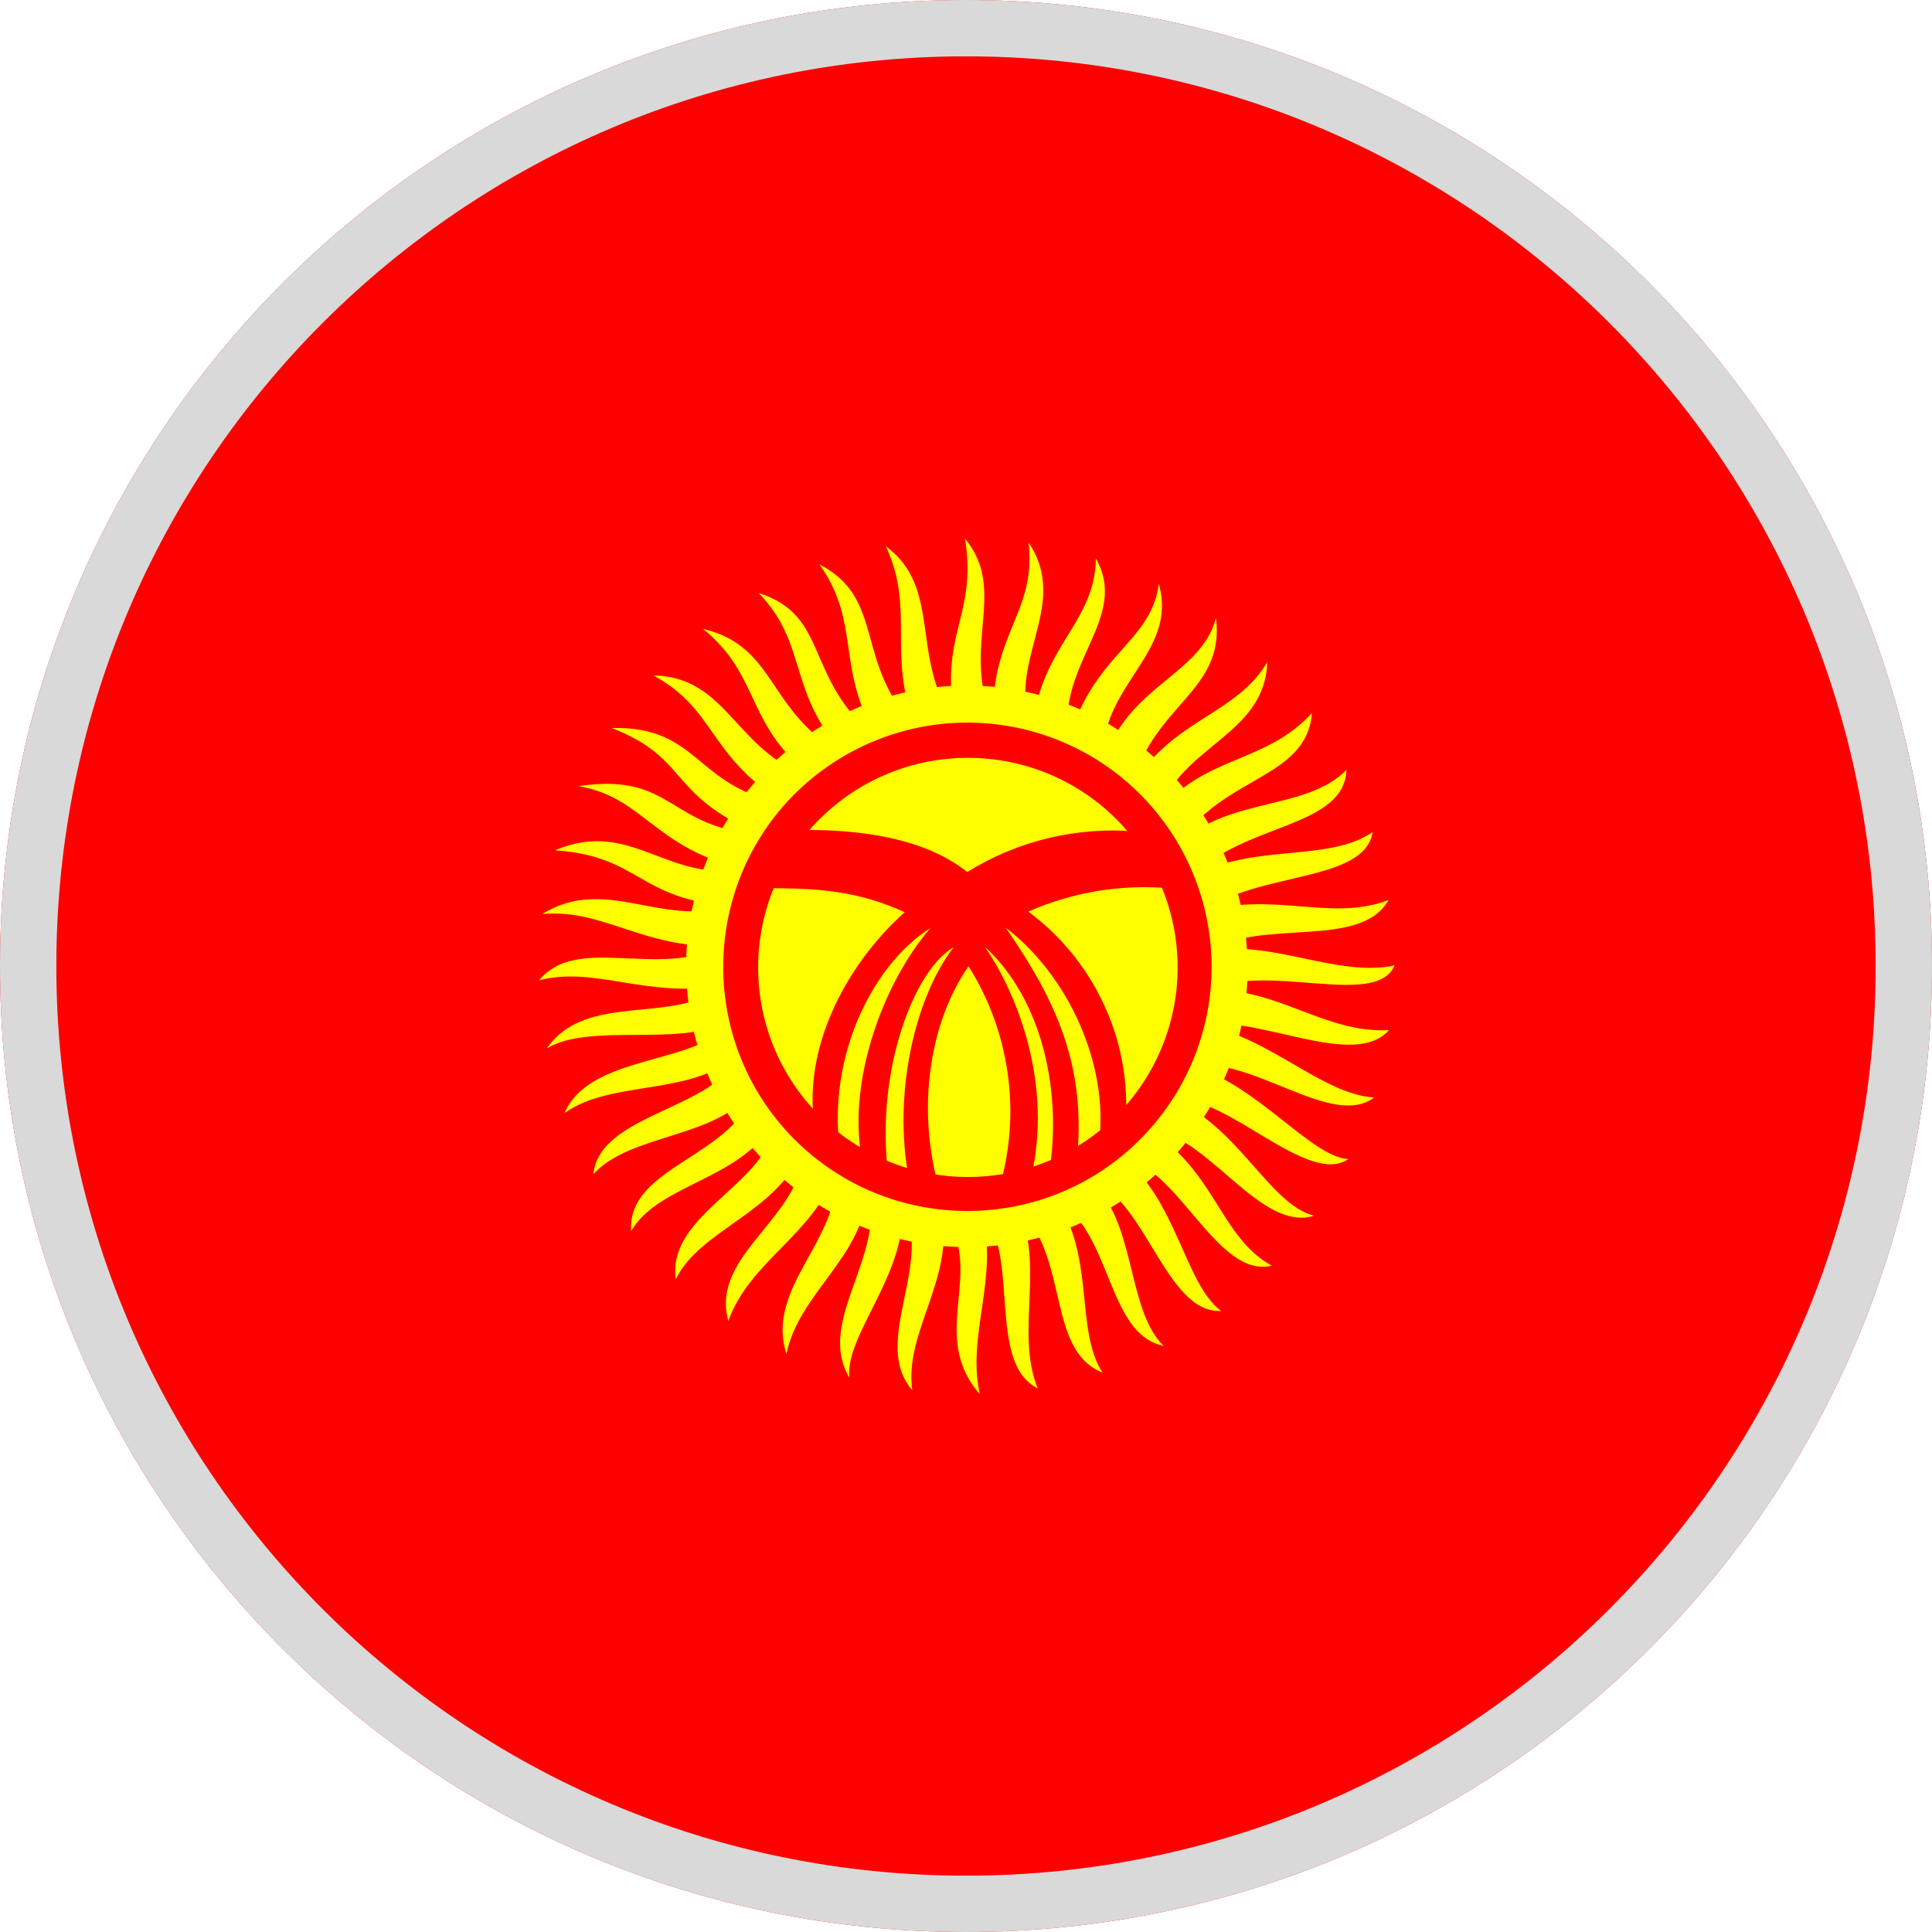
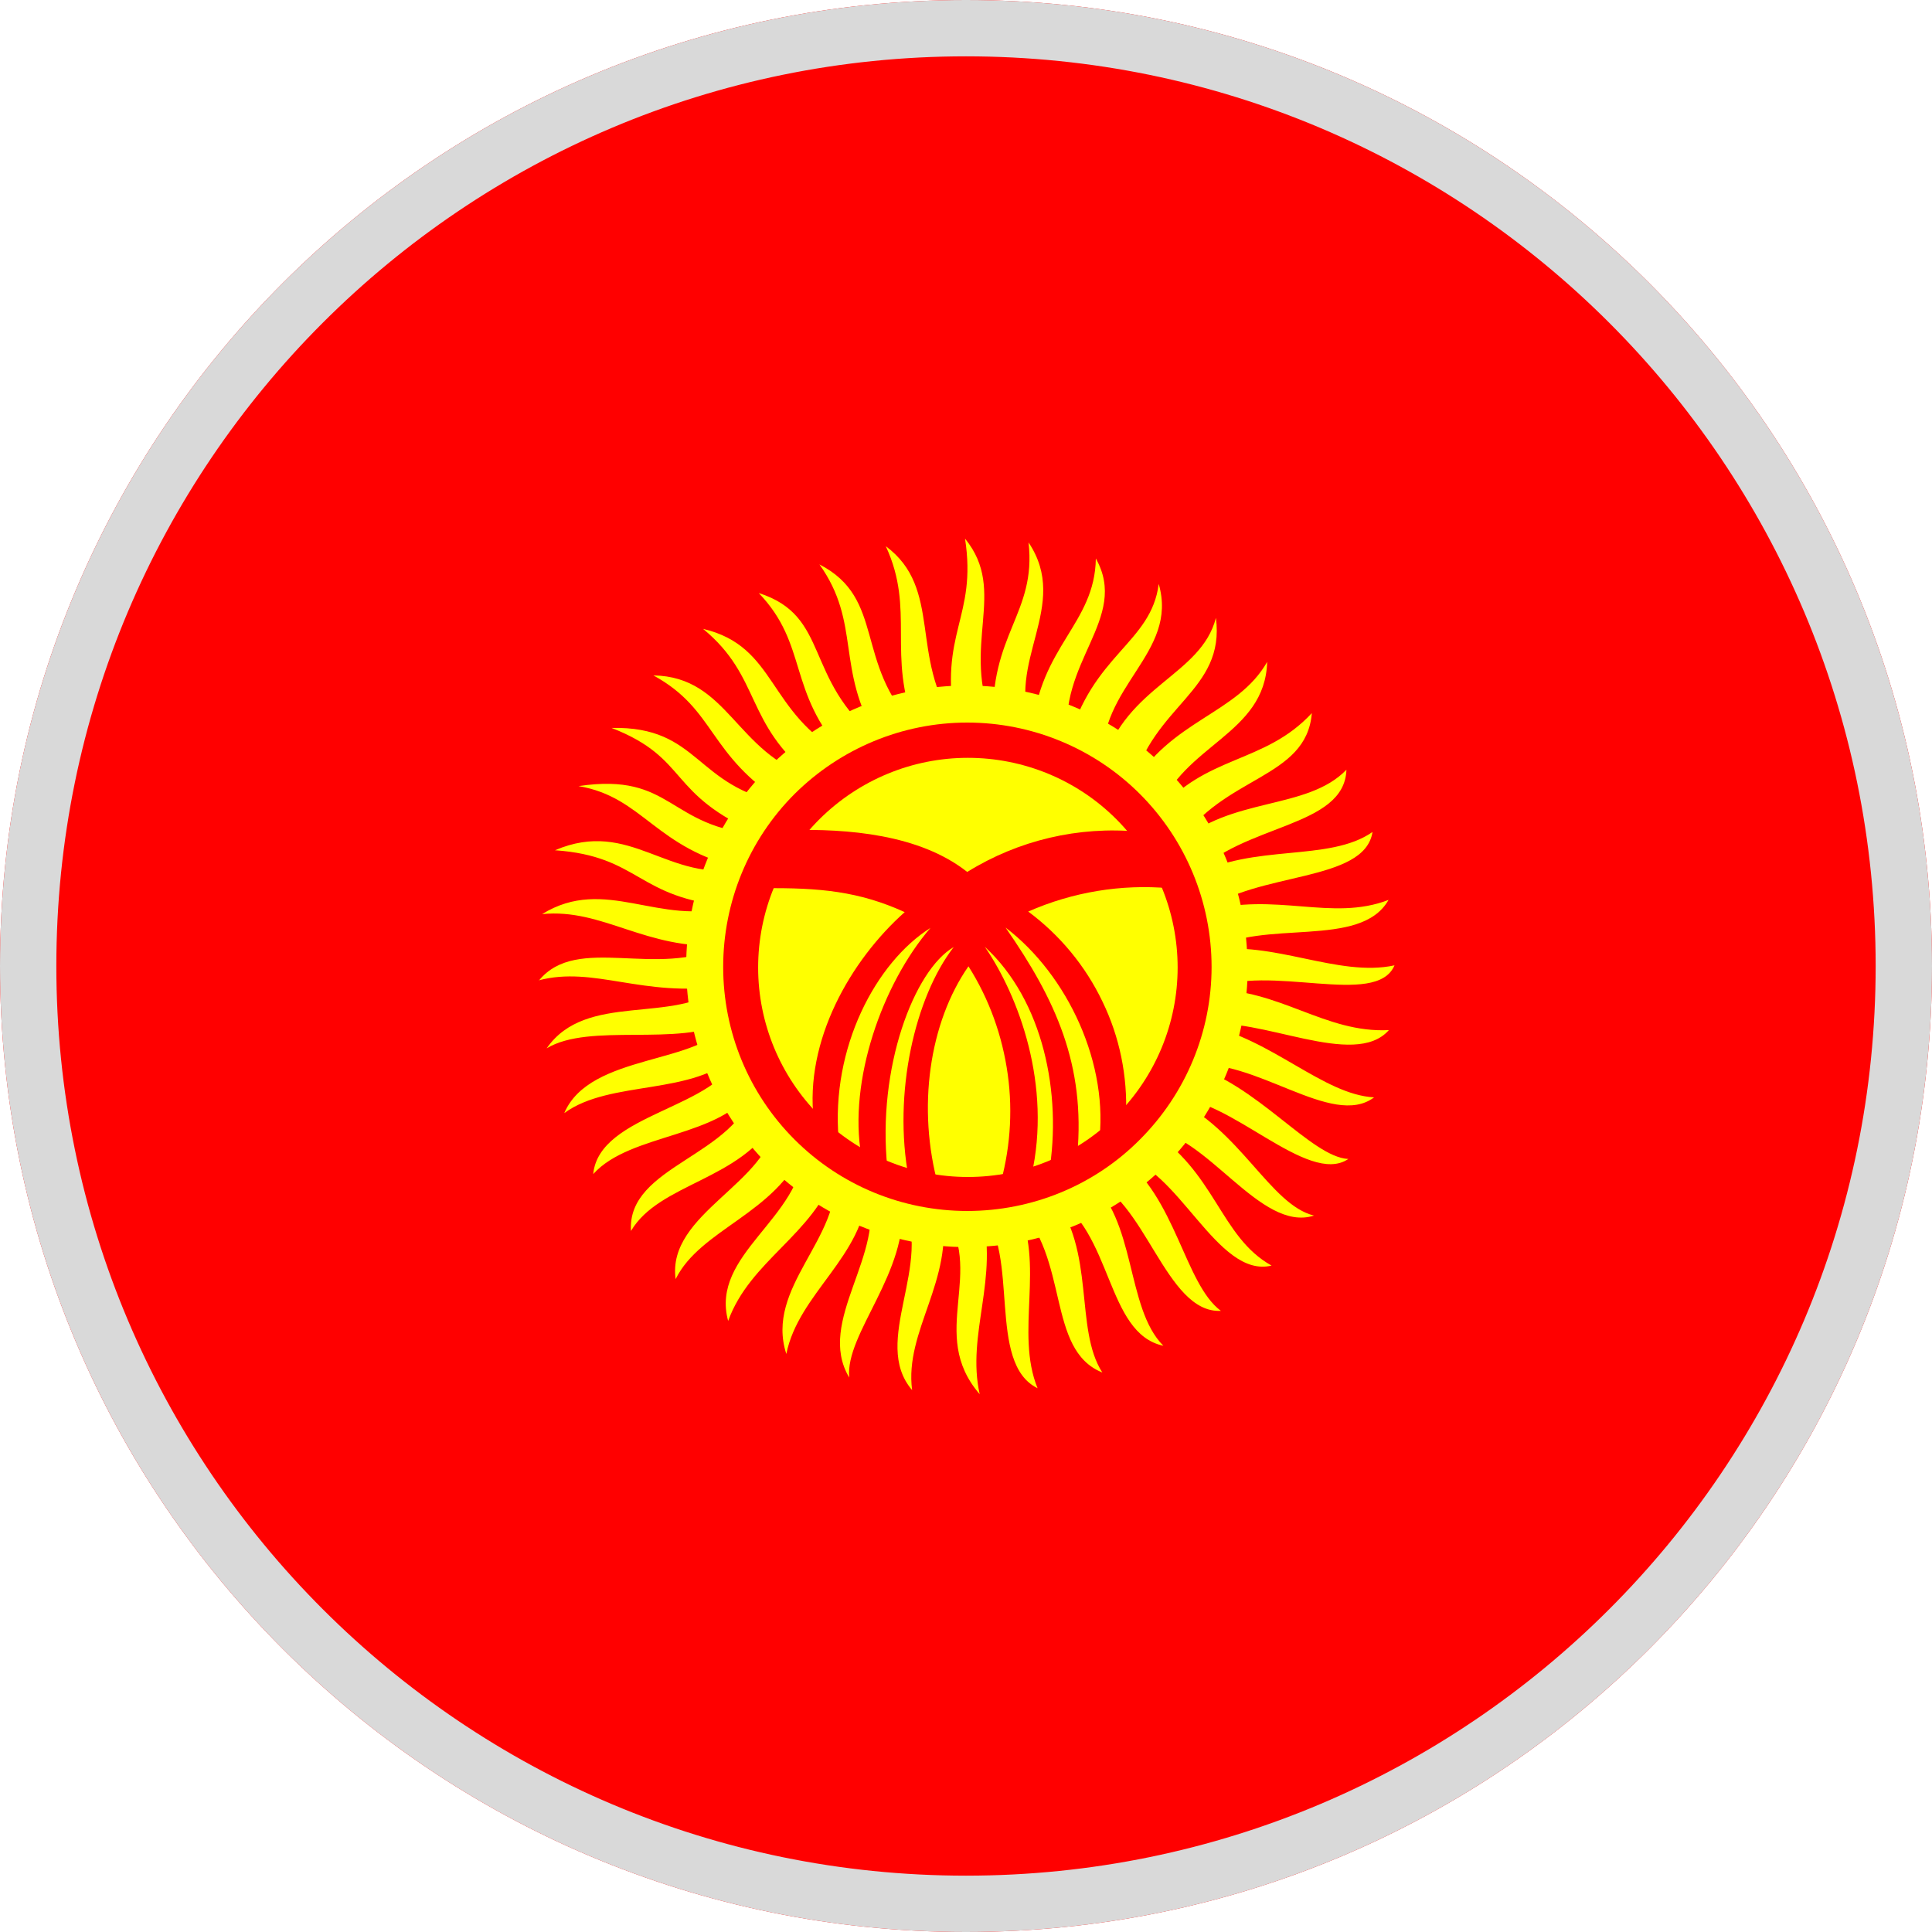
- <svg xmlns="http://www.w3.org/2000/svg" preserveAspectRatio="none" overflow="visible" style="display: block;" width="44" height="44" viewBox="0 0 44 44" fill="none">
-   <g id="Kyrgyzstan">
-     <path id="Intersect" d="M22 44C34.15 44 44 34.15 44 22C44 9.85 34.15 0 22 0C9.85 0 0 9.85 0 22C0 34.15 9.85 44 22 44Z" fill-rule="evenodd" clip-rule="evenodd" fill="#FF0000" />
-     <path id="Vector" d="M12.275 22.329C13.148 21.262 14.975 22.301 16.464 21.535C14.695 21.635 13.736 20.682 12.346 20.818C13.786 19.93 15.018 21.112 16.629 20.639C14.495 20.46 14.588 19.501 12.64 19.365C14.366 18.627 15.218 20.124 16.915 19.78C14.917 19.329 14.659 18.154 13.177 17.904C15.34 17.581 15.197 18.856 17.316 19.006C15.168 18.09 15.727 17.281 13.929 16.579C15.949 16.536 15.812 17.932 17.861 18.297C16.106 17.188 16.321 16.171 14.882 15.383C16.593 15.412 16.751 17.159 18.498 17.703C16.944 16.471 17.352 15.426 16.013 14.323C17.71 14.724 17.46 16.235 19.236 17.195C17.918 15.741 18.419 14.695 17.281 13.507C18.921 14.029 18.29 15.462 19.988 16.829C19.021 15.225 19.622 14.201 18.663 12.855C20.181 13.635 19.443 15.104 20.854 16.557C20.188 14.917 20.854 13.9 20.174 12.44C21.477 13.406 20.704 14.975 21.756 16.471C21.37 14.409 22.258 14.072 21.979 12.268C22.967 13.478 21.864 14.688 22.623 16.479C22.53 14.445 23.611 13.972 23.425 12.354C24.399 13.807 22.874 15.075 23.511 16.636C23.676 14.717 24.936 14.216 24.958 12.719C25.731 14.094 24.055 15.082 24.328 16.908C24.872 14.896 26.218 14.652 26.39 13.299C26.848 14.882 25.008 15.619 25.115 17.388C25.667 15.598 27.35 15.39 27.693 14.072C27.908 15.748 26.254 16.049 25.781 17.911C26.655 16.393 28.18 16.271 28.861 15.075C28.811 16.736 26.941 16.951 26.369 18.505C27.443 17.188 28.796 17.41 29.878 16.242C29.756 17.746 27.858 17.66 26.848 19.214C28.009 18.14 29.77 18.462 30.665 17.531C30.622 18.863 28.288 18.756 27.185 19.952C28.538 19.2 30.264 19.644 31.26 18.949C31.081 20.109 28.617 19.844 27.436 20.754C29.061 20.303 30.322 20.997 31.625 20.496C30.988 21.628 28.753 20.912 27.564 21.649C28.982 21.406 30.479 22.265 31.761 21.986C31.346 22.967 28.889 21.921 27.572 22.537C29.147 22.523 30.171 23.533 31.632 23.461C30.844 24.356 28.689 23.131 27.428 23.339C28.968 23.662 30.135 24.929 31.296 24.994C30.336 25.717 28.56 24.055 27.106 24.263C28.603 24.664 29.856 26.354 30.708 26.397C29.785 27.027 27.965 24.943 26.719 25.022C28.238 25.703 28.925 27.443 29.928 27.686C28.696 28.08 27.486 25.803 26.161 25.717C27.693 26.684 27.779 28.166 28.961 28.825C27.715 29.126 26.834 26.555 25.523 26.34C26.784 27.256 26.977 29.24 27.808 29.856C26.54 29.921 26.082 27.235 24.786 26.848C25.896 27.772 25.631 29.785 26.497 30.651C25.18 30.372 25.352 28.03 23.977 27.242C24.965 28.488 24.463 30.264 25.108 31.26C23.819 30.744 24.378 28.646 23.16 27.457C23.819 28.789 23.11 30.336 23.633 31.618C22.465 31.045 23.246 28.56 22.351 27.579C22.766 29.111 22.007 30.379 22.315 31.754C21.112 30.365 22.494 28.968 21.456 27.557C21.728 29.176 20.596 30.307 20.775 31.661C19.823 30.551 21.291 28.782 20.546 27.378C20.704 28.975 19.243 30.372 19.343 31.374C18.57 30.085 20.203 28.567 19.759 27.106C19.672 28.624 18.19 29.448 17.911 30.837C17.417 29.312 19.178 28.209 19.021 26.705C18.52 28.13 17.087 28.703 16.586 30.085C16.171 28.56 18.262 27.758 18.312 26.161C17.667 27.65 15.956 27.987 15.39 29.133C15.182 27.622 17.567 26.941 17.66 25.509C16.887 26.884 15.018 26.941 14.373 28.037C14.28 26.533 16.794 26.347 17.188 24.764C16.421 25.939 14.373 25.788 13.514 26.741C13.65 25.344 16.378 25.259 16.815 23.998C15.798 24.979 13.915 24.578 12.855 25.352C13.442 23.969 16.006 24.263 16.579 23.268C15.447 23.855 13.442 23.282 12.454 23.876C13.356 22.573 15.34 23.354 16.471 22.458C14.638 22.723 13.535 21.993 12.268 22.329H12.275Z" fill-rule="evenodd" clip-rule="evenodd" fill="#FFFF00" />
-     <path id="Vector_2" d="M28.417 22.007C28.417 23.704 27.744 25.33 26.547 26.533C25.344 27.729 23.719 28.402 22.021 28.402C20.324 28.402 18.699 27.729 17.495 26.533C16.299 25.33 15.626 23.704 15.626 22.007C15.626 20.31 16.299 18.684 17.495 17.488C18.699 16.285 20.324 15.612 22.014 15.612C23.712 15.612 25.337 16.285 26.54 17.488C27.736 18.684 28.41 20.31 28.41 22.007H28.417Z" fill-rule="evenodd" clip-rule="evenodd" fill="#FFFF00" />
-     <path id="Vector_3" d="M27.593 22.021C27.593 23.497 27.006 24.908 25.96 25.953C24.922 26.999 23.504 27.579 22.029 27.579C20.553 27.579 19.143 26.999 18.097 25.953C17.051 24.908 16.471 23.497 16.471 22.021C16.471 20.546 17.051 19.128 18.097 18.083C19.143 17.044 20.553 16.457 22.029 16.457C23.504 16.457 24.922 17.044 25.96 18.083C27.006 19.128 27.593 20.546 27.593 22.021Z" fill-rule="evenodd" clip-rule="evenodd" fill="#FF0000" />
-     <path id="Vector_4" d="M26.82 22.036C26.82 23.296 26.318 24.514 25.423 25.409C24.528 26.304 23.311 26.805 22.043 26.805C20.775 26.805 19.565 26.304 18.663 25.409C17.768 24.514 17.266 23.296 17.266 22.036C17.266 20.768 17.768 19.551 18.663 18.656C19.565 17.76 20.775 17.259 22.043 17.259C23.311 17.259 24.528 17.76 25.423 18.656C26.318 19.551 26.82 20.768 26.82 22.036Z" fill-rule="evenodd" clip-rule="evenodd" fill="#FFFF00" />
-     <path id="Vector_5" d="M17.975 18.906C19.3 18.87 20.94 18.999 22.029 19.859C23.196 19.135 24.564 18.813 25.932 18.942L26.641 20.231C25.538 20.131 24.428 20.317 23.418 20.761C24.141 21.298 24.721 22 25.108 22.809C25.502 23.619 25.681 24.514 25.645 25.409C25.473 25.631 25.194 25.867 25.022 26.089C25.28 24.249 24.313 22.201 22.902 21.126C24.048 22.773 24.721 24.256 24.535 26.304L23.891 26.719C24.191 24.915 23.762 22.788 22.43 21.563C23.203 22.688 23.962 24.721 23.49 26.784C23.282 26.848 22.96 27.02 22.752 27.078C23.003 26.232 23.074 25.344 22.953 24.471C22.831 23.59 22.53 22.752 22.057 22.007C21.169 23.282 20.876 25.23 21.377 27.035C21.134 26.97 20.947 26.891 20.697 26.834C20.331 24.9 20.84 22.709 21.721 21.57C20.818 22.093 19.973 24.32 20.21 26.598L19.615 26.318C19.322 24.621 20.088 22.415 21.191 21.134C19.945 21.921 18.921 23.862 19.1 25.946C18.906 25.774 18.727 25.695 18.534 25.516C18.319 23.704 19.372 21.871 20.604 20.775C19.565 20.303 18.67 20.217 17.381 20.231C17.581 19.816 17.768 19.329 17.975 18.899V18.906Z" fill-rule="evenodd" clip-rule="evenodd" fill="#FF0000" />
-     <path id="Ellipse 203 (Stroke)" d="M22 42.717C33.441 42.717 42.717 33.441 42.717 22C42.717 10.559 33.441 1.283 22 1.283C10.559 1.283 1.283 10.559 1.283 22C1.283 33.441 10.559 42.717 22 42.717ZM22 44C34.15 44 44 34.15 44 22C44 9.85 34.15 0 22 0C9.85 0 0 9.85 0 22C0 34.15 9.85 44 22 44Z" fill-rule="evenodd" clip-rule="evenodd" fill="#D9D9D9" />
+ <svg xmlns="http://www.w3.org/2000/svg" width="44" height="44" fill="none" overflow="visible" preserveAspectRatio="none" style="display:block" viewBox="0 0 44 44">
+   <g fill-rule="evenodd" clip-rule="evenodd">
+     <path fill="red" d="M22 44c12.15 0 22-9.85 22-22S34.15 0 22 0 0 9.85 0 22s9.85 22 22 22" />
+     <path fill="#ff0" d="M12.275 22.329c.874-1.067 2.7-.029 4.189-.795-1.769.1-2.728-.852-4.118-.716 1.439-.888 2.671.294 4.282-.179-2.134-.179-2.041-1.139-3.989-1.275 1.726-.738 2.578.759 4.275.415-1.998-.451-2.256-1.626-3.738-1.876 2.163-.322 2.019.953 4.139 1.103-2.148-.917-1.59-1.726-3.387-2.428 2.02-.043 1.883 1.353 3.932 1.719-1.755-1.11-1.54-2.127-2.979-2.915 1.712.029 1.869 1.776 3.616 2.32-1.554-1.232-1.146-2.277-2.485-3.38 1.697.401 1.447 1.912 3.223 2.872-1.318-1.454-.816-2.499-1.955-3.688 1.64.523 1.01 1.955 2.707 3.323-.967-1.604-.365-2.628-1.325-3.975 1.518.781.781 2.249 2.191 3.703-.666-1.64 0-2.657-.68-4.118 1.303.967.53 2.535 1.583 4.032-.387-2.062.501-2.399.222-4.204.988 1.21-.115 2.421.644 4.211-.093-2.034.988-2.506.802-4.125.974 1.454-.551 2.721.086 4.283.165-1.919 1.425-2.421 1.447-3.917.773 1.375-.902 2.363-.63 4.189.544-2.012 1.891-2.256 2.062-3.609.458 1.583-1.382 2.32-1.275 4.089.551-1.79 2.234-1.998 2.578-3.316.215 1.676-1.44 1.976-1.912 3.838.874-1.518 2.399-1.64 3.079-2.836-.05 1.661-1.919 1.876-2.492 3.43 1.074-1.318 2.428-1.096 3.509-2.263-.122 1.504-2.019 1.418-3.029 2.972 1.16-1.074 2.922-.752 3.817-1.683-.043 1.332-2.378 1.225-3.481 2.421 1.353-.752 3.079-.308 4.075-1.003-.179 1.16-2.643.895-3.824 1.805 1.626-.451 2.886.243 4.189-.258-.637 1.131-2.872.415-4.061 1.153 1.418-.243 2.915.616 4.197.337-.415.981-2.872-.065-4.189.551 1.575-.014 2.6.996 4.061.924-.788.895-2.943-.329-4.204-.122 1.54.322 2.707 1.59 3.867 1.654-.96.723-2.736-.938-4.189-.731 1.497.401 2.75 2.091 3.602 2.134-.924.63-2.743-1.454-3.989-1.375 1.518.68 2.206 2.421 3.208 2.664-1.232.394-2.442-1.883-3.767-1.969 1.533.967 1.619 2.449 2.8 3.108-1.246.301-2.127-2.27-3.438-2.485 1.26.917 1.454 2.9 2.284 3.516-1.268.065-1.726-2.621-3.022-3.008 1.11.924.845 2.936 1.712 3.803-1.318-.279-1.146-2.621-2.521-3.409.988 1.246.487 3.022 1.131 4.018-1.289-.516-.731-2.614-1.948-3.803.659 1.332-.05 2.879.473 4.161-1.167-.573-.387-3.058-1.282-4.039.415 1.532-.344 2.8-.036 4.175-1.203-1.389.179-2.786-.859-4.197.272 1.619-.859 2.75-.68 4.104-.953-1.11.516-2.879-.229-4.282.158 1.597-1.303 2.993-1.203 3.996-.773-1.289.859-2.807.415-4.268-.086 1.518-1.568 2.342-1.848 3.731-.494-1.525 1.268-2.628 1.11-4.132-.501 1.425-1.934 1.998-2.435 3.38-.415-1.525 1.676-2.328 1.726-3.925-.644 1.49-2.356 1.826-2.922 2.972-.208-1.511 2.177-2.191 2.27-3.624-.773 1.375-2.643 1.432-3.287 2.528-.093-1.504 2.421-1.69 2.814-3.273-.766 1.175-2.814 1.024-3.674 1.977.136-1.397 2.865-1.482 3.301-2.743-1.017.981-2.9.58-3.96 1.354.587-1.382 3.151-1.089 3.724-2.084-1.131.587-3.137.014-4.125.609.902-1.303 2.886-.523 4.018-1.418-1.833.265-2.936-.466-4.204-.129z" />
+     <path fill="#ff0" d="M28.417 22.007a6.42 6.42 0 0 1-1.869 4.526 6.42 6.42 0 0 1-4.526 1.869 6.42 6.42 0 0 1-4.526-1.869 6.42 6.42 0 0 1-1.869-4.526c0-1.697.673-3.323 1.869-4.519 1.203-1.203 2.829-1.876 4.519-1.876a6.396 6.396 0 0 1 4.526 1.876c1.196 1.196 1.869 2.822 1.869 4.519z" />
+     <path fill="red" d="M27.593 22.021c0 1.475-.587 2.886-1.633 3.932-1.038 1.046-2.456 1.626-3.932 1.626-1.475 0-2.886-.58-3.932-1.626s-1.626-2.456-1.626-3.932.58-2.893 1.626-3.939c1.046-1.038 2.456-1.626 3.932-1.626s2.893.587 3.932 1.626a5.573 5.573 0 0 1 1.633 3.939" />
+     <path fill="#ff0" d="M26.82 22.036a4.776 4.776 0 0 1-1.397 3.373c-.895.895-2.113 1.396-3.38 1.396s-2.478-.501-3.38-1.396a4.776 4.776 0 0 1-1.397-3.373c0-1.268.501-2.485 1.397-3.38.902-.895 2.113-1.397 3.38-1.397s2.485.501 3.38 1.397 1.397 2.113 1.397 3.38" />
+     <path fill="red" d="M17.975 18.906c1.325-.036 2.965.093 4.053.952a6.284 6.284 0 0 1 3.903-.917l.709 1.289c-1.103-.1-2.213.086-3.223.53.723.537 1.303 1.239 1.69 2.048.394.809.573 1.704.537 2.6-.172.222-.451.458-.623.68.258-1.841-.709-3.889-2.12-4.963 1.146 1.647 1.819 3.13 1.633 5.178l-.645.415c.301-1.805-.129-3.932-1.461-5.156.773 1.124 1.532 3.158 1.06 5.221-.208.064-.53.236-.738.294.251-.845.322-1.733.201-2.607-.122-.881-.423-1.719-.895-2.463-.888 1.275-1.182 3.223-.68 5.027-.243-.064-.43-.143-.68-.201-.365-1.934.143-4.125 1.024-5.264-.902.523-1.747 2.75-1.511 5.027l-.594-.279c-.294-1.697.473-3.903 1.576-5.185-1.246.788-2.27 2.728-2.091 4.812-.193-.172-.372-.251-.566-.43-.215-1.812.838-3.645 2.07-4.741-1.038-.473-1.934-.559-3.223-.544.201-.415.387-.902.594-1.332z" />
+     <path fill="#d9d9d9" d="M22 42.717c11.441 0 20.717-9.275 20.717-20.717S33.441 1.283 22 1.283 1.283 10.559 1.283 22 10.559 42.717 22 42.717M22 44c12.15 0 22-9.85 22-22S34.15 0 22 0 0 9.85 0 22s9.85 22 22 22" />
  </g>
</svg>
